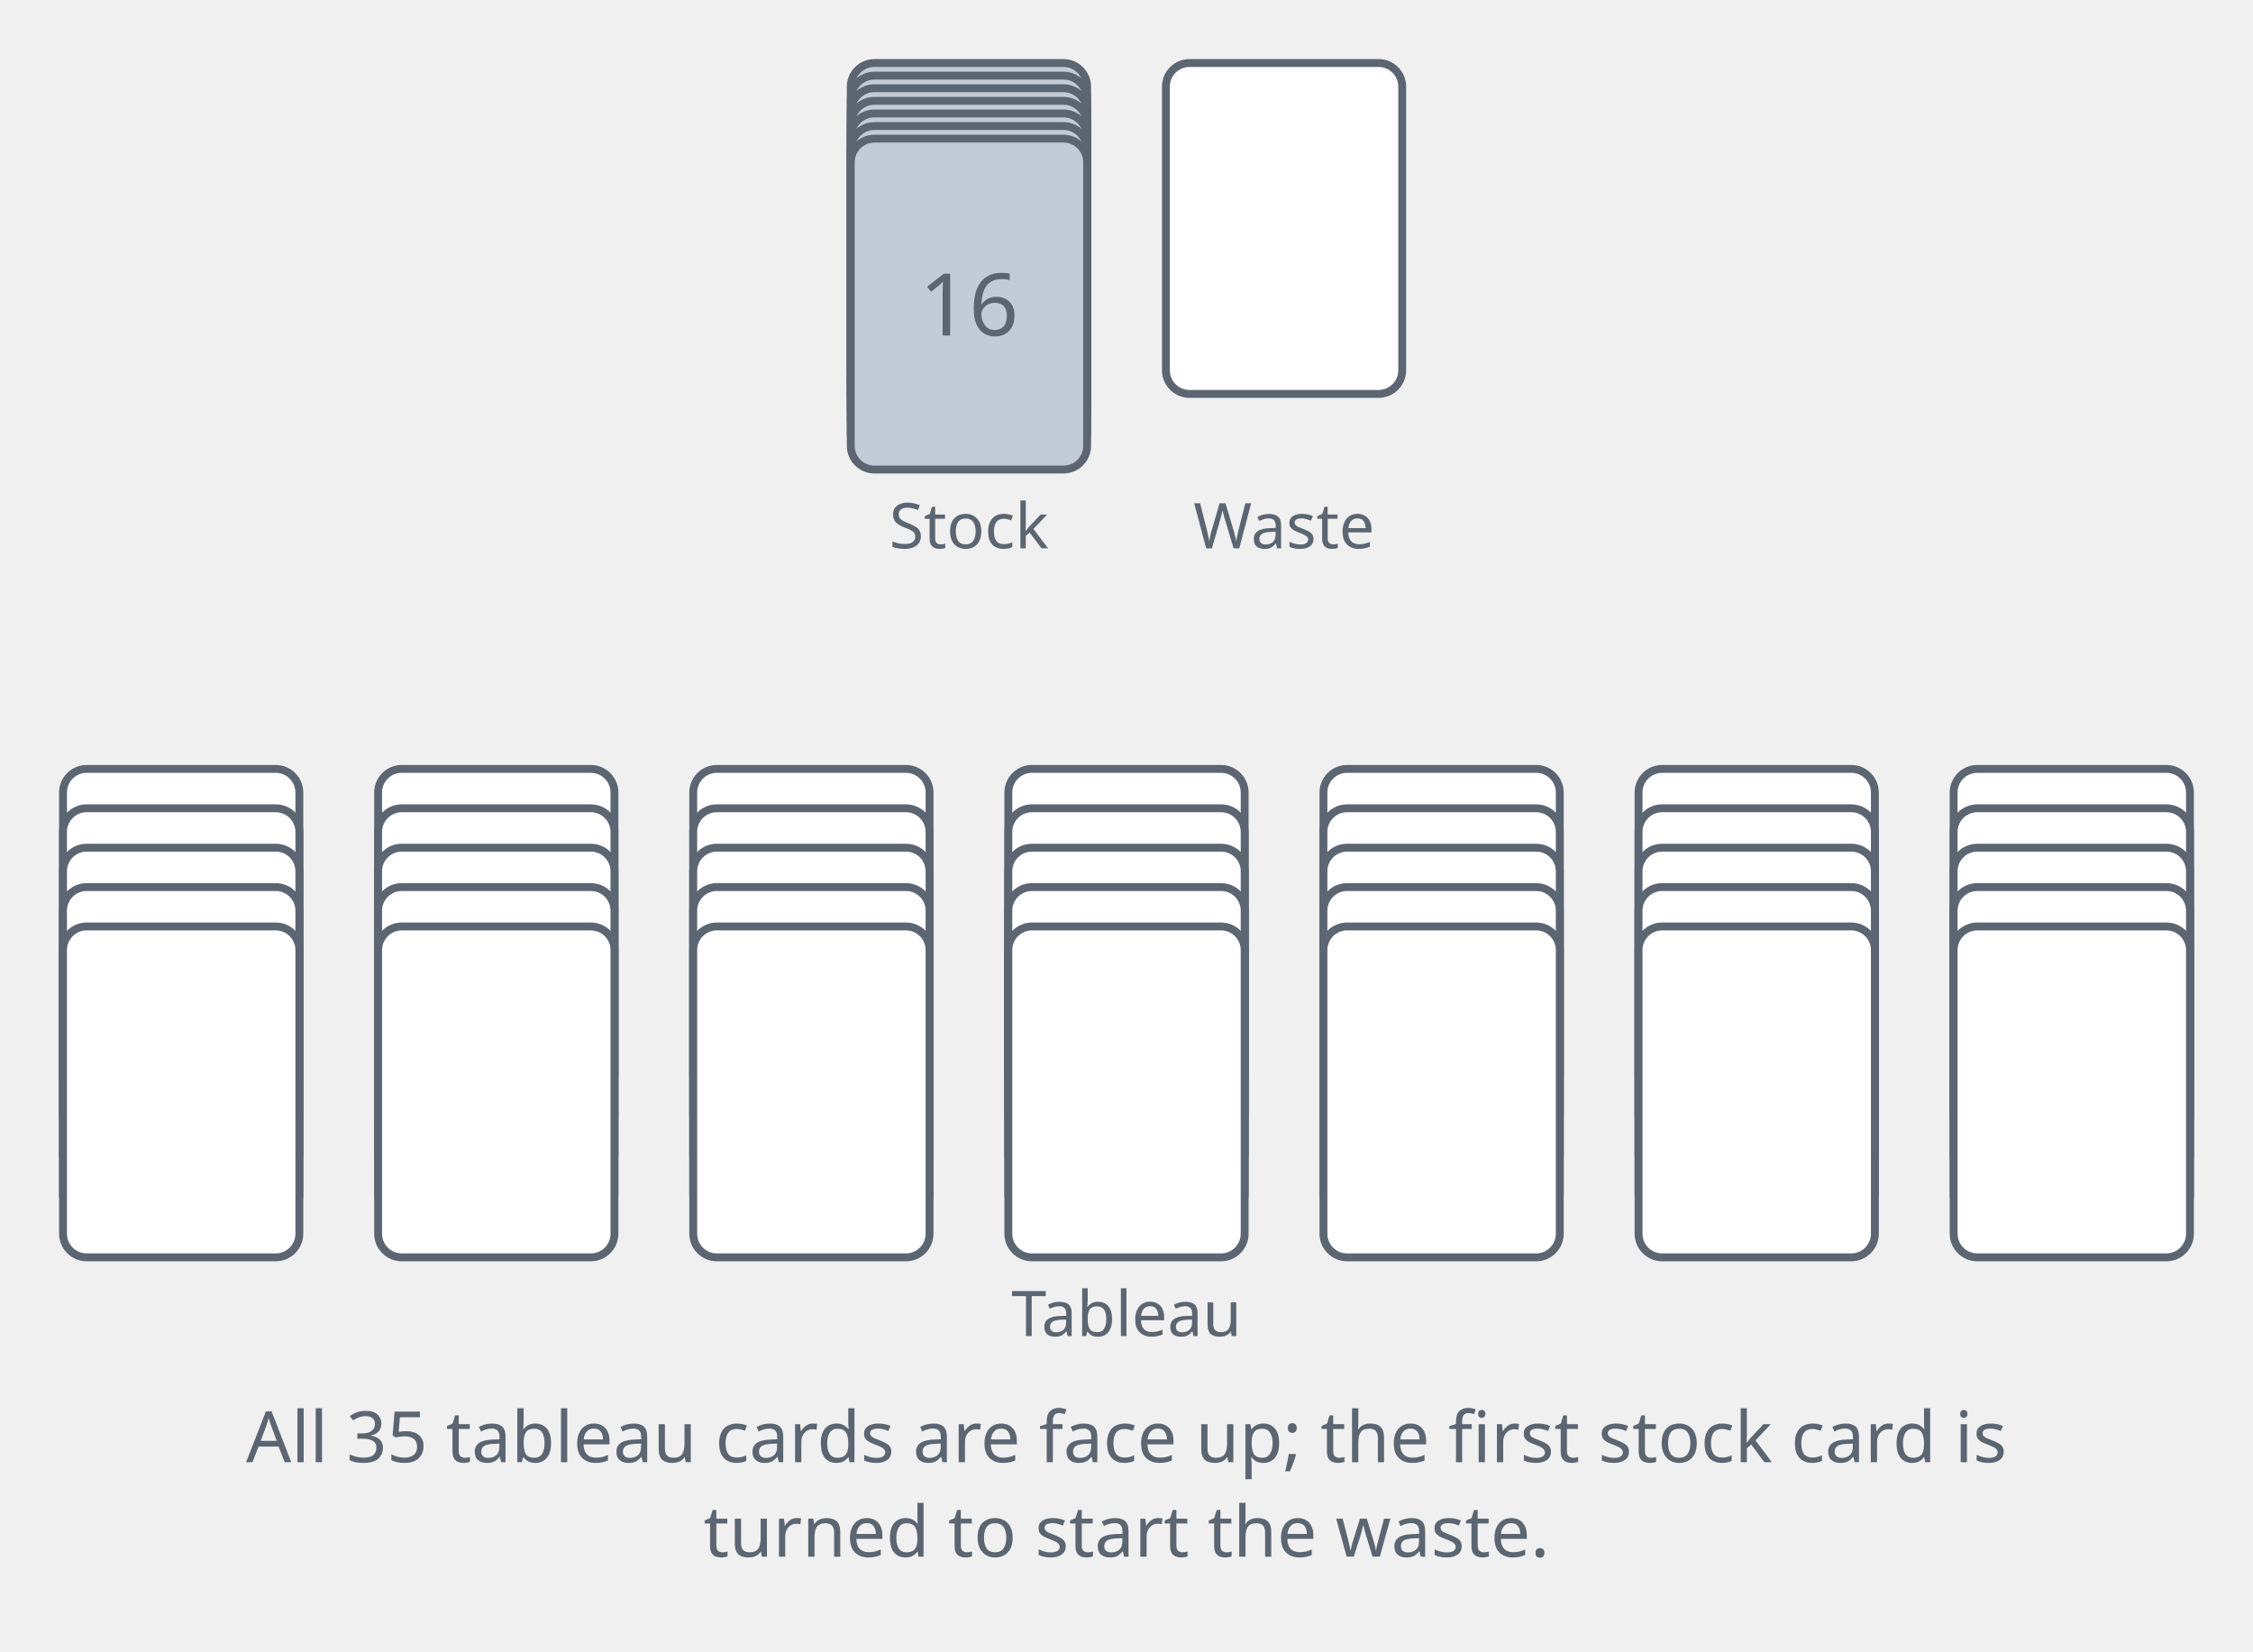
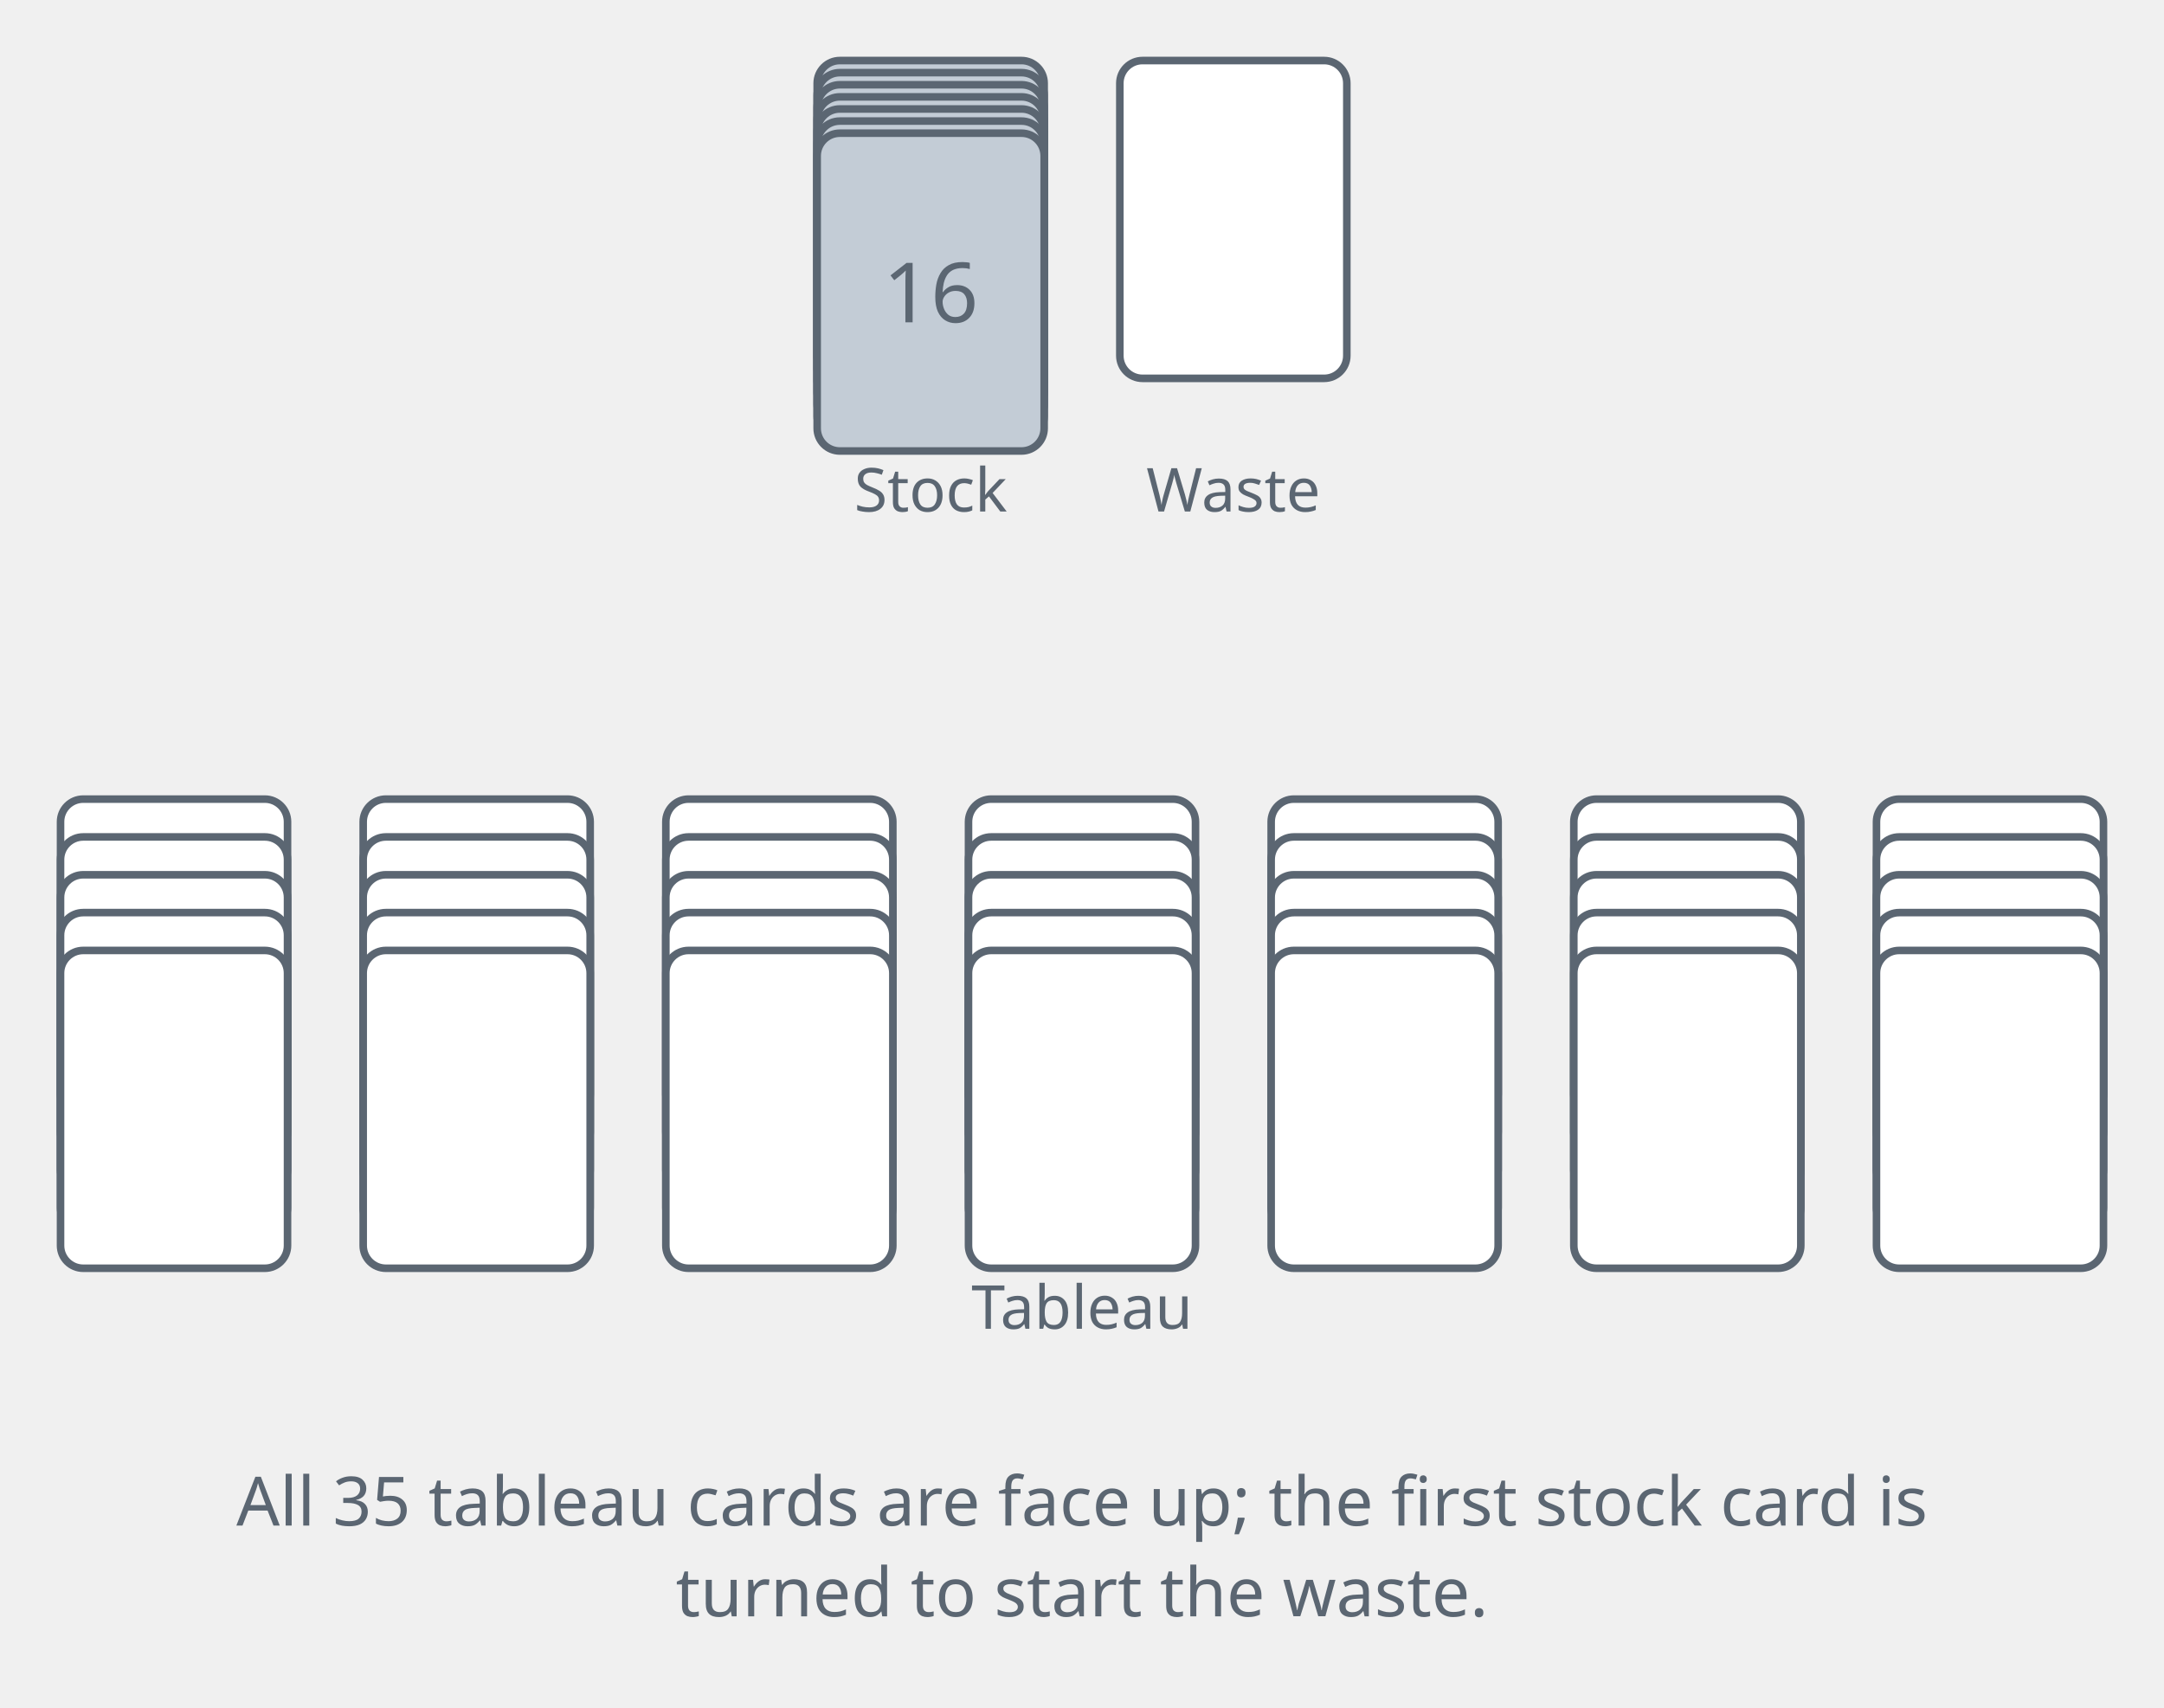
- <svg xmlns="http://www.w3.org/2000/svg" viewBox="0 0 286 209.6" width="286" height="209.6" role="img" aria-label="Golf setup diagram">
+ <svg xmlns="http://www.w3.org/2000/svg" viewBox="0 0 286 225.6" width="286" height="225.6" role="img" aria-label="Golf setup diagram">
  <rect x="108.0" y="8.0" width="30" height="42" rx="3" fill="#c3ccd6" stroke="#5b6672" stroke-width="1" />
  <rect x="108.0" y="9.6" width="30" height="42" rx="3" fill="#c3ccd6" stroke="#5b6672" stroke-width="1" />
  <rect x="108.0" y="11.2" width="30" height="42" rx="3" fill="#c3ccd6" stroke="#5b6672" stroke-width="1" />
  <rect x="108.0" y="12.8" width="30" height="42" rx="3" fill="#c3ccd6" stroke="#5b6672" stroke-width="1" />
  <rect x="108.0" y="14.4" width="30" height="42" rx="3" fill="#c3ccd6" stroke="#5b6672" stroke-width="1" />
  <rect x="108.0" y="16.0" width="30" height="42" rx="3" fill="#c3ccd6" stroke="#5b6672" stroke-width="1" />
  <rect x="108.0" y="17.6" width="30" height="42" rx="3" fill="#c3ccd6" stroke="#5b6672" stroke-width="1" />
  <text x="123.0" y="42.6" text-anchor="middle" font-family="system-ui, sans-serif" font-size="11" fill="#5b6672">16</text>
  <rect x="148.0" y="8.0" width="30" height="42" rx="3" fill="#ffffff" stroke="#5b6672" stroke-width="1" />
-   <rect x="8.0" y="97.6" width="30" height="42" rx="3" fill="#ffffff" stroke="#5b6672" stroke-width="1" />
-   <rect x="8.0" y="102.6" width="30" height="42" rx="3" fill="#ffffff" stroke="#5b6672" stroke-width="1" />
-   <rect x="8.0" y="107.6" width="30" height="42" rx="3" fill="#ffffff" stroke="#5b6672" stroke-width="1" />
-   <rect x="8.0" y="112.6" width="30" height="42" rx="3" fill="#ffffff" stroke="#5b6672" stroke-width="1" />
-   <rect x="8.0" y="117.6" width="30" height="42" rx="3" fill="#ffffff" stroke="#5b6672" stroke-width="1" />
-   <rect x="48.0" y="97.6" width="30" height="42" rx="3" fill="#ffffff" stroke="#5b6672" stroke-width="1" />
-   <rect x="48.0" y="102.6" width="30" height="42" rx="3" fill="#ffffff" stroke="#5b6672" stroke-width="1" />
-   <rect x="48.0" y="107.6" width="30" height="42" rx="3" fill="#ffffff" stroke="#5b6672" stroke-width="1" />
-   <rect x="48.0" y="112.6" width="30" height="42" rx="3" fill="#ffffff" stroke="#5b6672" stroke-width="1" />
-   <rect x="48.0" y="117.6" width="30" height="42" rx="3" fill="#ffffff" stroke="#5b6672" stroke-width="1" />
-   <rect x="88.0" y="97.6" width="30" height="42" rx="3" fill="#ffffff" stroke="#5b6672" stroke-width="1" />
-   <rect x="88.0" y="102.6" width="30" height="42" rx="3" fill="#ffffff" stroke="#5b6672" stroke-width="1" />
-   <rect x="88.0" y="107.6" width="30" height="42" rx="3" fill="#ffffff" stroke="#5b6672" stroke-width="1" />
-   <rect x="88.0" y="112.6" width="30" height="42" rx="3" fill="#ffffff" stroke="#5b6672" stroke-width="1" />
-   <rect x="88.0" y="117.6" width="30" height="42" rx="3" fill="#ffffff" stroke="#5b6672" stroke-width="1" />
-   <rect x="128.0" y="97.6" width="30" height="42" rx="3" fill="#ffffff" stroke="#5b6672" stroke-width="1" />
-   <rect x="128.0" y="102.6" width="30" height="42" rx="3" fill="#ffffff" stroke="#5b6672" stroke-width="1" />
-   <rect x="128.0" y="107.6" width="30" height="42" rx="3" fill="#ffffff" stroke="#5b6672" stroke-width="1" />
-   <rect x="128.0" y="112.6" width="30" height="42" rx="3" fill="#ffffff" stroke="#5b6672" stroke-width="1" />
-   <rect x="128.0" y="117.6" width="30" height="42" rx="3" fill="#ffffff" stroke="#5b6672" stroke-width="1" />
-   <rect x="168.0" y="97.6" width="30" height="42" rx="3" fill="#ffffff" stroke="#5b6672" stroke-width="1" />
-   <rect x="168.0" y="102.6" width="30" height="42" rx="3" fill="#ffffff" stroke="#5b6672" stroke-width="1" />
-   <rect x="168.0" y="107.6" width="30" height="42" rx="3" fill="#ffffff" stroke="#5b6672" stroke-width="1" />
-   <rect x="168.0" y="112.6" width="30" height="42" rx="3" fill="#ffffff" stroke="#5b6672" stroke-width="1" />
-   <rect x="168.0" y="117.6" width="30" height="42" rx="3" fill="#ffffff" stroke="#5b6672" stroke-width="1" />
-   <rect x="208.0" y="97.6" width="30" height="42" rx="3" fill="#ffffff" stroke="#5b6672" stroke-width="1" />
-   <rect x="208.0" y="102.6" width="30" height="42" rx="3" fill="#ffffff" stroke="#5b6672" stroke-width="1" />
-   <rect x="208.0" y="107.6" width="30" height="42" rx="3" fill="#ffffff" stroke="#5b6672" stroke-width="1" />
-   <rect x="208.0" y="112.6" width="30" height="42" rx="3" fill="#ffffff" stroke="#5b6672" stroke-width="1" />
-   <rect x="208.0" y="117.6" width="30" height="42" rx="3" fill="#ffffff" stroke="#5b6672" stroke-width="1" />
-   <rect x="248.0" y="97.6" width="30" height="42" rx="3" fill="#ffffff" stroke="#5b6672" stroke-width="1" />
-   <rect x="248.0" y="102.6" width="30" height="42" rx="3" fill="#ffffff" stroke="#5b6672" stroke-width="1" />
-   <rect x="248.0" y="107.6" width="30" height="42" rx="3" fill="#ffffff" stroke="#5b6672" stroke-width="1" />
-   <rect x="248.0" y="112.6" width="30" height="42" rx="3" fill="#ffffff" stroke="#5b6672" stroke-width="1" />
-   <rect x="248.0" y="117.6" width="30" height="42" rx="3" fill="#ffffff" stroke="#5b6672" stroke-width="1" />
-   <text x="123.0" y="69.6" text-anchor="middle" font-family="system-ui, sans-serif" font-size="8" fill="#5b6672">Stock</text>
-   <text x="163.0" y="69.6" text-anchor="middle" font-family="system-ui, sans-serif" font-size="8" fill="#5b6672">Waste</text>
-   <text x="143.0" y="169.6" text-anchor="middle" font-family="system-ui, sans-serif" font-size="8" fill="#5b6672">Tableau</text>
-   <text x="143.0" y="185.6" text-anchor="middle" font-family="system-ui, sans-serif" font-size="9" fill="#5b6672">All 35 tableau cards are face up; the first stock card is</text>
-   <text x="143.0" y="197.6" text-anchor="middle" font-family="system-ui, sans-serif" font-size="9" fill="#5b6672">turned to start the waste.</text>
+   <rect x="8.0" y="105.6" width="30" height="42" rx="3" fill="#ffffff" stroke="#5b6672" stroke-width="1" />
+   <rect x="8.0" y="110.6" width="30" height="42" rx="3" fill="#ffffff" stroke="#5b6672" stroke-width="1" />
+   <rect x="8.0" y="115.6" width="30" height="42" rx="3" fill="#ffffff" stroke="#5b6672" stroke-width="1" />
+   <rect x="8.0" y="120.6" width="30" height="42" rx="3" fill="#ffffff" stroke="#5b6672" stroke-width="1" />
+   <rect x="8.0" y="125.6" width="30" height="42" rx="3" fill="#ffffff" stroke="#5b6672" stroke-width="1" />
+   <rect x="48.0" y="105.6" width="30" height="42" rx="3" fill="#ffffff" stroke="#5b6672" stroke-width="1" />
+   <rect x="48.0" y="110.6" width="30" height="42" rx="3" fill="#ffffff" stroke="#5b6672" stroke-width="1" />
+   <rect x="48.0" y="115.6" width="30" height="42" rx="3" fill="#ffffff" stroke="#5b6672" stroke-width="1" />
+   <rect x="48.0" y="120.6" width="30" height="42" rx="3" fill="#ffffff" stroke="#5b6672" stroke-width="1" />
+   <rect x="48.0" y="125.6" width="30" height="42" rx="3" fill="#ffffff" stroke="#5b6672" stroke-width="1" />
+   <rect x="88.0" y="105.6" width="30" height="42" rx="3" fill="#ffffff" stroke="#5b6672" stroke-width="1" />
+   <rect x="88.0" y="110.6" width="30" height="42" rx="3" fill="#ffffff" stroke="#5b6672" stroke-width="1" />
+   <rect x="88.0" y="115.6" width="30" height="42" rx="3" fill="#ffffff" stroke="#5b6672" stroke-width="1" />
+   <rect x="88.0" y="120.6" width="30" height="42" rx="3" fill="#ffffff" stroke="#5b6672" stroke-width="1" />
+   <rect x="88.0" y="125.6" width="30" height="42" rx="3" fill="#ffffff" stroke="#5b6672" stroke-width="1" />
+   <rect x="128.0" y="105.6" width="30" height="42" rx="3" fill="#ffffff" stroke="#5b6672" stroke-width="1" />
+   <rect x="128.0" y="110.6" width="30" height="42" rx="3" fill="#ffffff" stroke="#5b6672" stroke-width="1" />
+   <rect x="128.0" y="115.6" width="30" height="42" rx="3" fill="#ffffff" stroke="#5b6672" stroke-width="1" />
+   <rect x="128.0" y="120.6" width="30" height="42" rx="3" fill="#ffffff" stroke="#5b6672" stroke-width="1" />
+   <rect x="128.0" y="125.6" width="30" height="42" rx="3" fill="#ffffff" stroke="#5b6672" stroke-width="1" />
+   <rect x="168.0" y="105.6" width="30" height="42" rx="3" fill="#ffffff" stroke="#5b6672" stroke-width="1" />
+   <rect x="168.0" y="110.6" width="30" height="42" rx="3" fill="#ffffff" stroke="#5b6672" stroke-width="1" />
+   <rect x="168.0" y="115.6" width="30" height="42" rx="3" fill="#ffffff" stroke="#5b6672" stroke-width="1" />
+   <rect x="168.0" y="120.6" width="30" height="42" rx="3" fill="#ffffff" stroke="#5b6672" stroke-width="1" />
+   <rect x="168.0" y="125.6" width="30" height="42" rx="3" fill="#ffffff" stroke="#5b6672" stroke-width="1" />
+   <rect x="208.0" y="105.6" width="30" height="42" rx="3" fill="#ffffff" stroke="#5b6672" stroke-width="1" />
+   <rect x="208.0" y="110.6" width="30" height="42" rx="3" fill="#ffffff" stroke="#5b6672" stroke-width="1" />
+   <rect x="208.0" y="115.6" width="30" height="42" rx="3" fill="#ffffff" stroke="#5b6672" stroke-width="1" />
+   <rect x="208.0" y="120.6" width="30" height="42" rx="3" fill="#ffffff" stroke="#5b6672" stroke-width="1" />
+   <rect x="208.0" y="125.6" width="30" height="42" rx="3" fill="#ffffff" stroke="#5b6672" stroke-width="1" />
+   <rect x="248.0" y="105.6" width="30" height="42" rx="3" fill="#ffffff" stroke="#5b6672" stroke-width="1" />
+   <rect x="248.0" y="110.6" width="30" height="42" rx="3" fill="#ffffff" stroke="#5b6672" stroke-width="1" />
+   <rect x="248.0" y="115.6" width="30" height="42" rx="3" fill="#ffffff" stroke="#5b6672" stroke-width="1" />
+   <rect x="248.0" y="120.6" width="30" height="42" rx="3" fill="#ffffff" stroke="#5b6672" stroke-width="1" />
+   <rect x="248.0" y="125.6" width="30" height="42" rx="3" fill="#ffffff" stroke="#5b6672" stroke-width="1" />
+   <text x="123.0" y="67.6" text-anchor="middle" font-family="system-ui, sans-serif" font-size="8" fill="#5b6672">Stock</text>
+   <text x="163.0" y="67.6" text-anchor="middle" font-family="system-ui, sans-serif" font-size="8" fill="#5b6672">Waste</text>
+   <text x="143.0" y="175.6" text-anchor="middle" font-family="system-ui, sans-serif" font-size="8" fill="#5b6672">Tableau</text>
+   <text x="143.0" y="201.6" text-anchor="middle" font-family="system-ui, sans-serif" font-size="9" fill="#5b6672">All 35 tableau cards are face up; the first stock card is</text>
+   <text x="143.0" y="213.6" text-anchor="middle" font-family="system-ui, sans-serif" font-size="9" fill="#5b6672">turned to start the waste.</text>
</svg>
